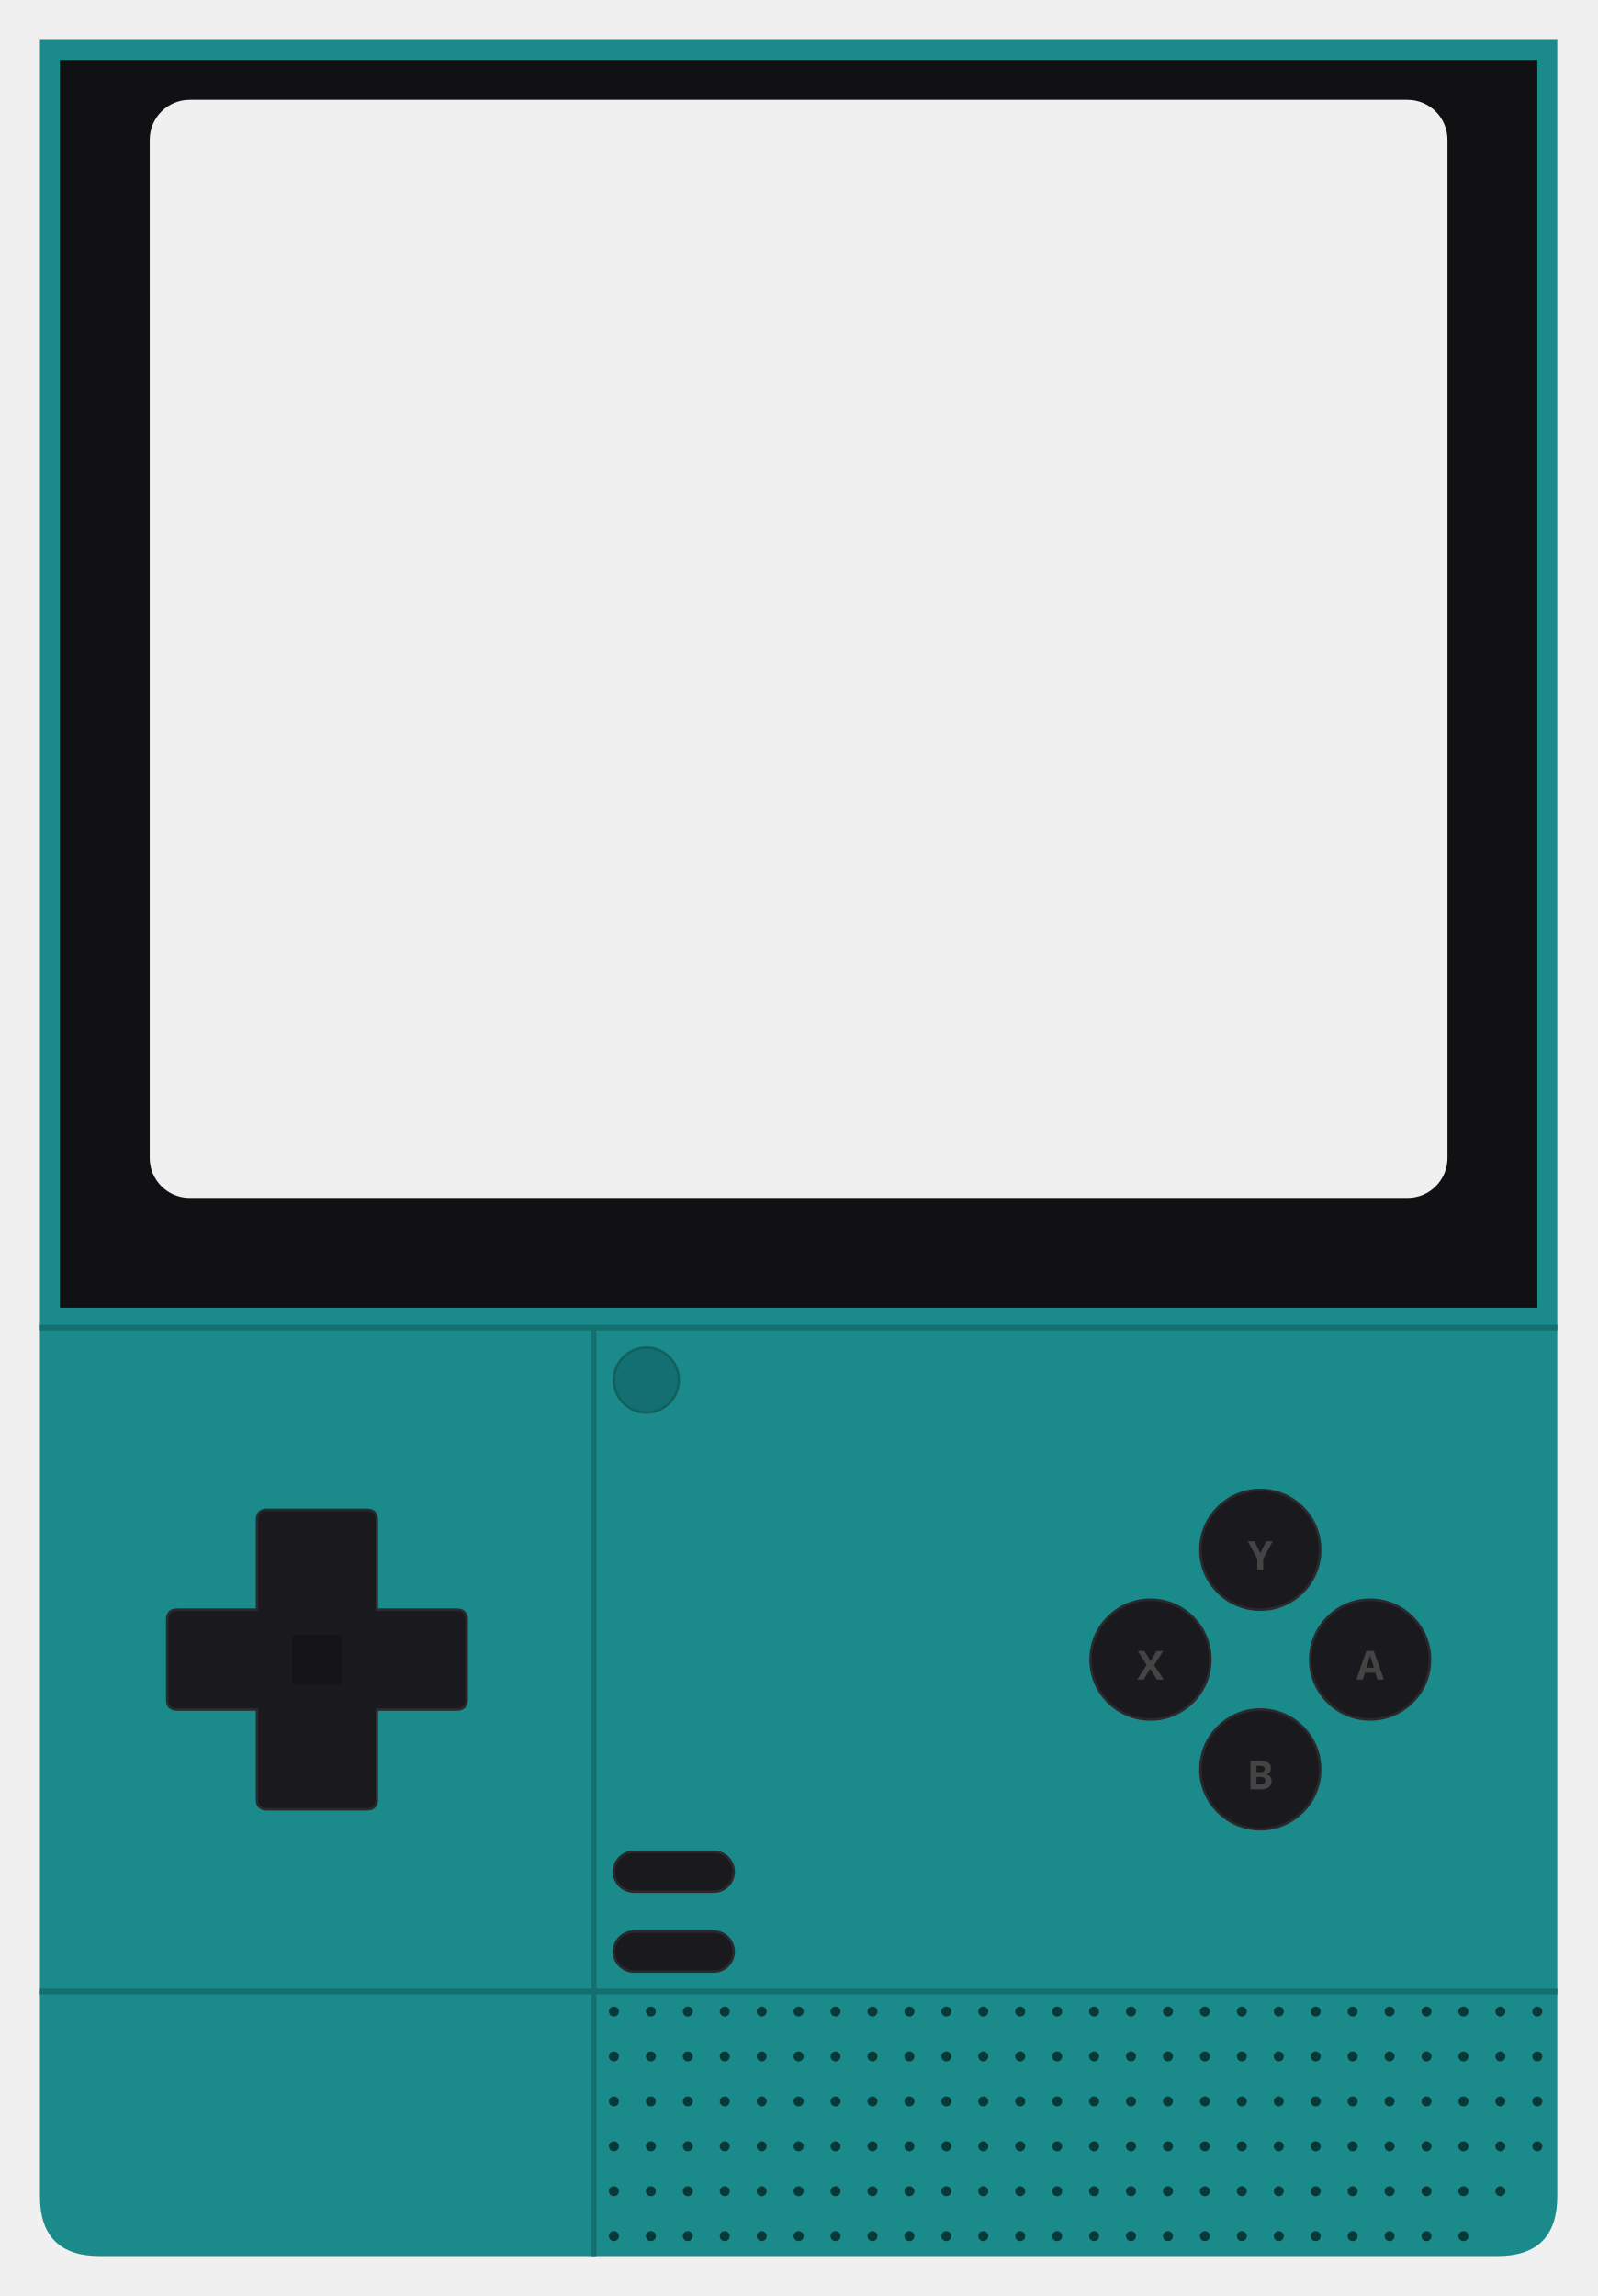
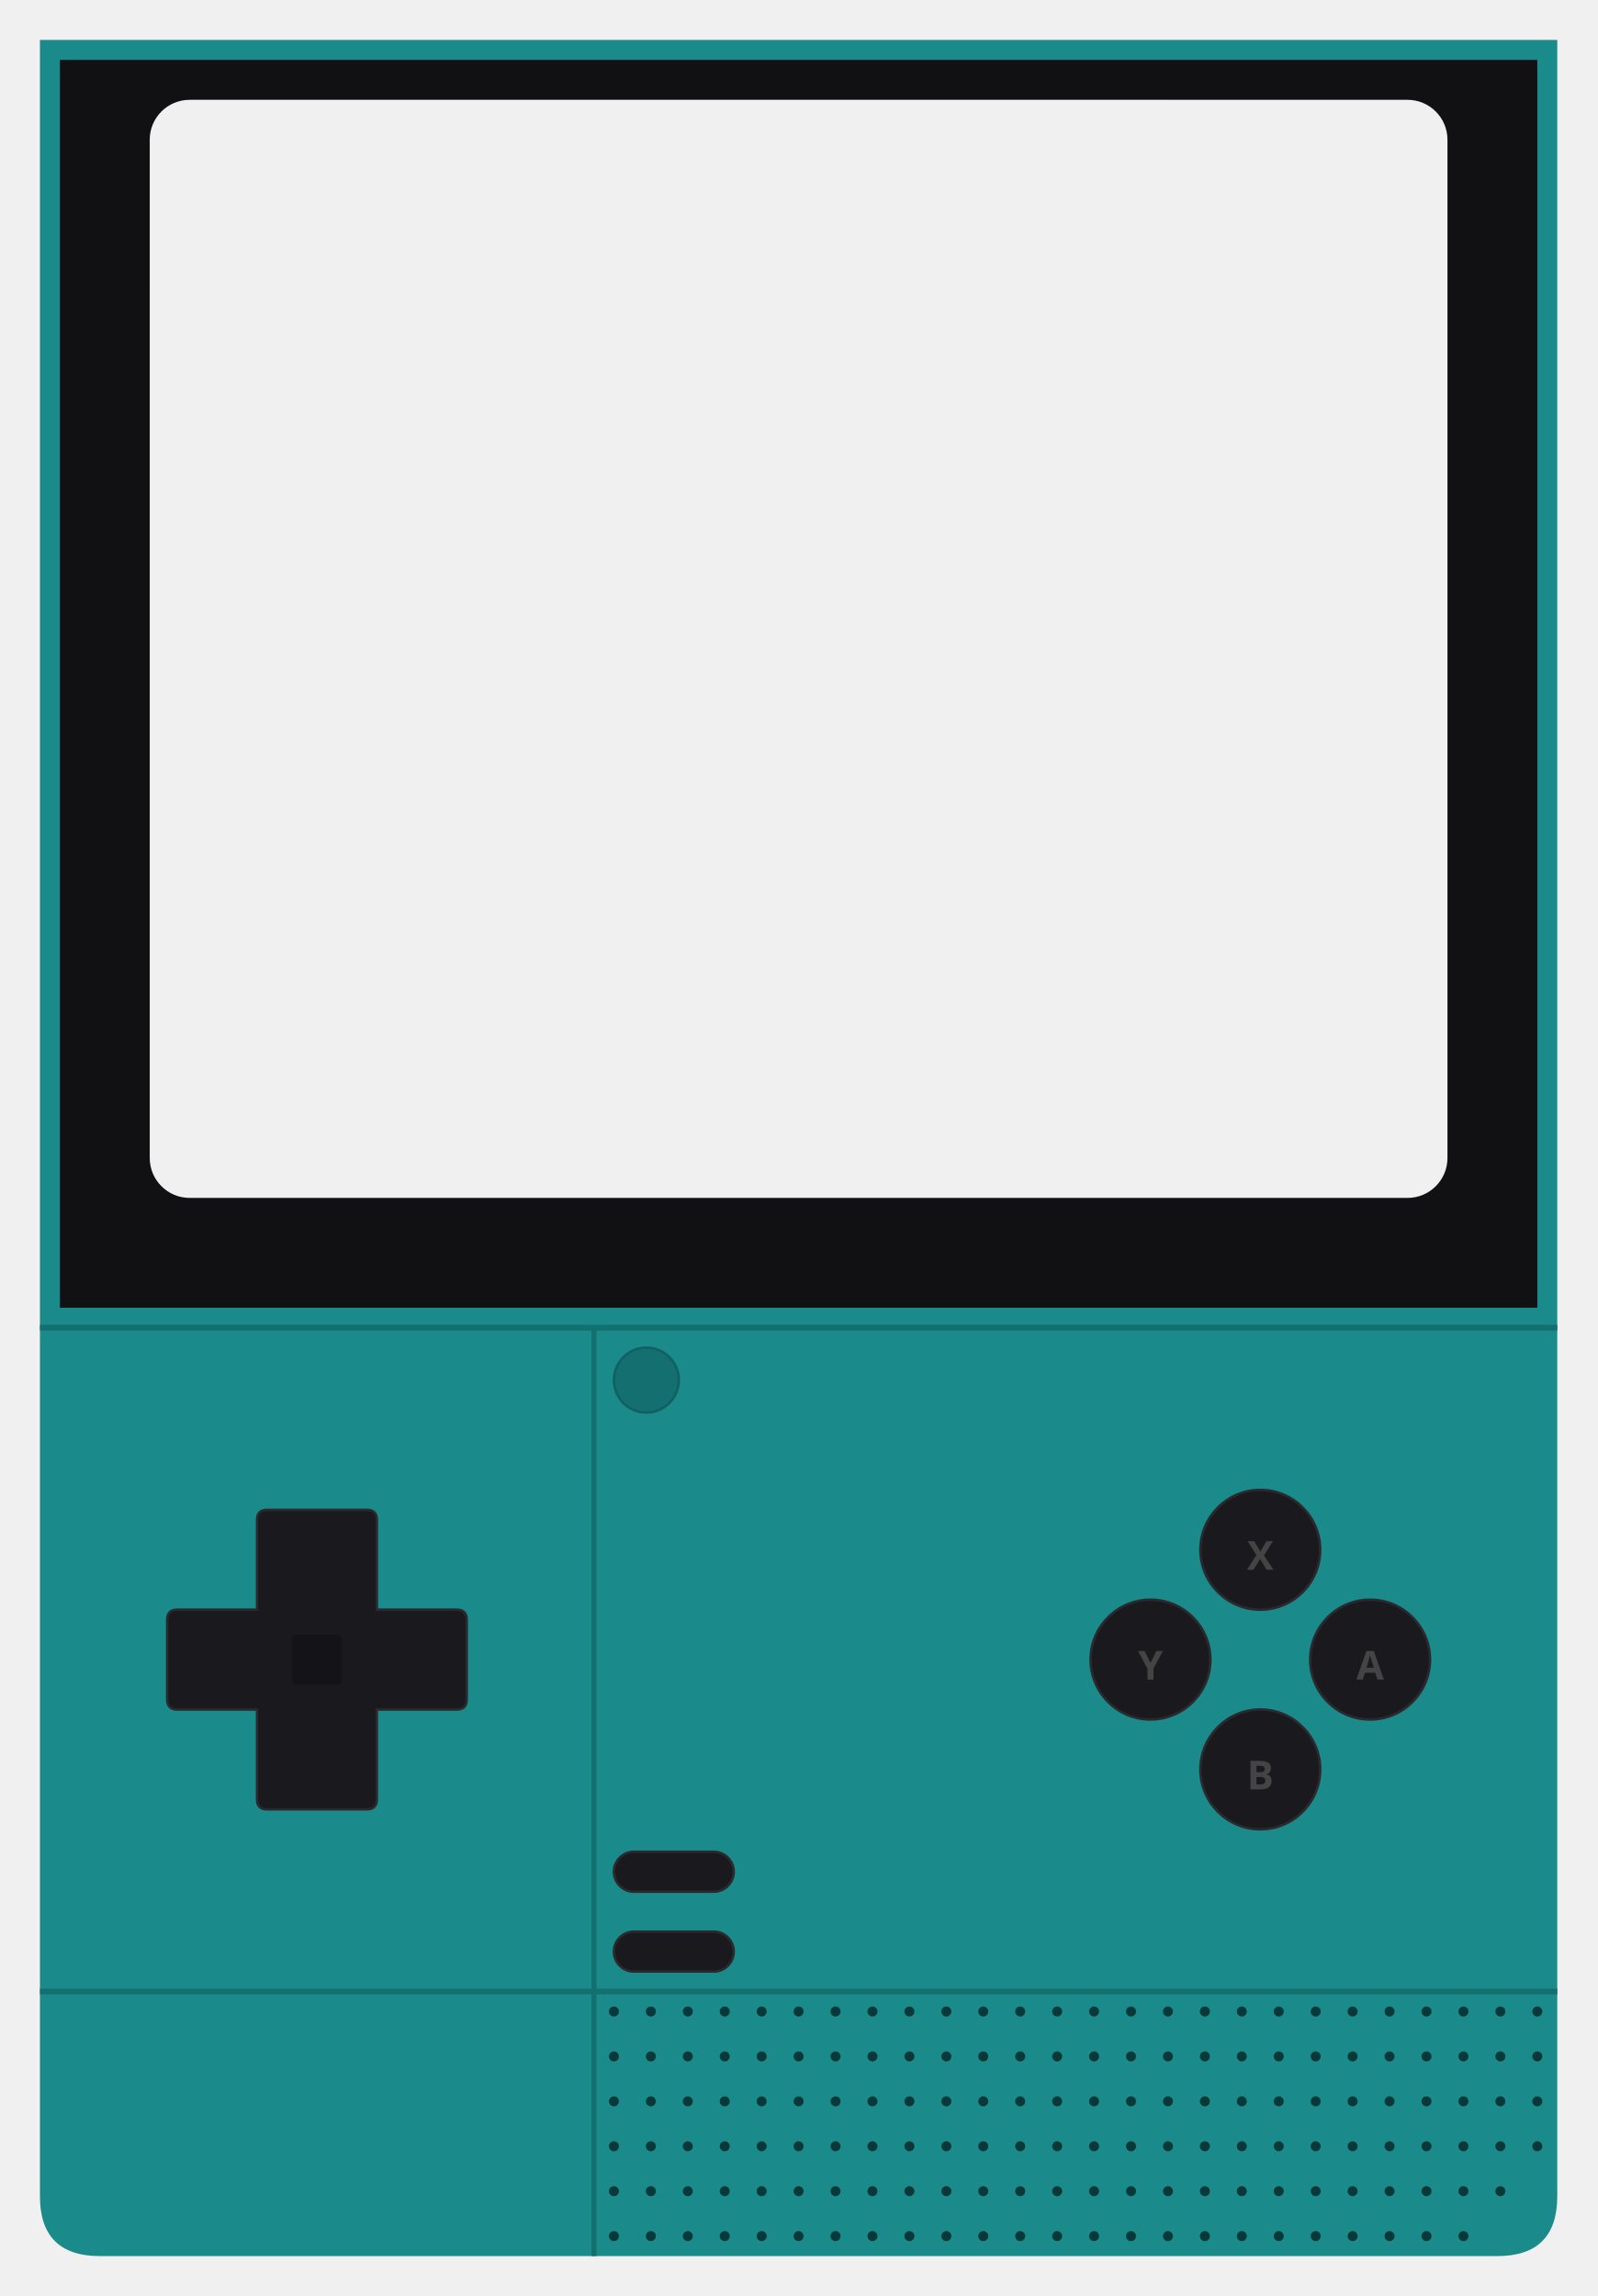
<svg xmlns="http://www.w3.org/2000/svg" viewBox="0 0 320 460" fill="none">
  <defs>
    <mask id="screen-cutout">
      <rect width="320" height="460" fill="white" />
      <rect x="30" y="20" width="260" height="220" rx="8" ry="8" fill="black" />
    </mask>
    <linearGradient id="glare" x1="0" y1="0" x2="1" y2="1">
      <stop offset="0%" stop-color="white" stop-opacity="1" />
      <stop offset="50%" stop-color="white" stop-opacity="0" />
      <stop offset="100%" stop-color="white" stop-opacity="0" />
    </linearGradient>
  </defs>
  <g mask="url(#screen-cutout)">
    <path d="M8,8 H312 V440 Q312,452 300,452 H20 Q8,452 8,440 Z" fill="#1a8a8a" />
    <rect x="12" y="12" width="296" height="250" fill="#111114" />
  </g>
  <rect x="30" y="20" width="260" height="220" rx="8" ry="8" fill="url(#glare)" opacity="0.03" />
  <g transform="translate(63.5, 332.5)">
    <path d="M-10,-30 L10,-30 Q12,-30 12,-28 L12,-10 L28,-10 Q30,-10 30,-8 L30,8 Q30,10 28,10 L12,10 L12,28 Q12,30 10,30 L-10,30 Q-12,30 -12,28 L-12,10 L-28,10 Q-30,10 -30,8 L-30,-8 Q-30,-10 -28,-10 L-12,-10 L-12,-28 Q-12,-30 -10,-30 Z" fill="#1a1a1e" stroke="#2a2a2e" stroke-width="0.5" />
    <rect x="-5" y="-5" width="10" height="10" rx="1" fill="#141418" />
  </g>
  <g transform="translate(252.5, 332.5)">
    <circle cx="0" cy="-22" r="12" fill="#1a1a1e" stroke="#2a2a2e" stroke-width="0.5" />
-     <text x="0" y="-18" text-anchor="middle" font-family="sans-serif" font-size="8" fill="#444" font-weight="600">Y</text>
+     <text x="0" y="-18" text-anchor="middle" font-family="sans-serif" font-size="8" fill="#444" font-weight="600">X</text>
    <circle cx="22" cy="0" r="12" fill="#1a1a1e" stroke="#2a2a2e" stroke-width="0.5" />
    <text x="22" y="4" text-anchor="middle" font-family="sans-serif" font-size="8" fill="#444" font-weight="600">A</text>
    <circle cx="0" cy="22" r="12" fill="#1a1a1e" stroke="#2a2a2e" stroke-width="0.5" />
    <text x="0" y="26" text-anchor="middle" font-family="sans-serif" font-size="8" fill="#444" font-weight="600">B</text>
    <circle cx="-22" cy="0" r="12" fill="#1a1a1e" stroke="#2a2a2e" stroke-width="0.5" />
-     <text x="-22" y="4" text-anchor="middle" font-family="sans-serif" font-size="8" fill="#444" font-weight="600">X</text>
+     <text x="-22" y="4" text-anchor="middle" font-family="sans-serif" font-size="8" fill="#444" font-weight="600">Y</text>
  </g>
  <circle cx="129.5" cy="276.5" r="6.5" fill="#147070" stroke="#126060" stroke-width="0.5" />
  <g transform="translate(123, 383)">
    <rect x="0" y="-12" width="24" height="8" rx="4" ry="4" fill="#1a1a1e" stroke="#2a2a2e" stroke-width="0.5" />
    <rect x="0" y="4" width="24" height="8" rx="4" ry="4" fill="#1a1a1e" stroke="#2a2a2e" stroke-width="0.5" />
  </g>
  <line x1="119" y1="266" x2="119" y2="452" stroke="#14706f" stroke-width="1" />
  <line x1="8" y1="266" x2="312" y2="266" stroke="#14706f" stroke-width="1.15" />
  <line x1="8" y1="399" x2="312" y2="399" stroke="#14706f" stroke-width="1.15" />
  <g transform="translate(123, 403)" fill="#083838">
    <circle cx="0" cy="0" r="1.0" />
    <circle cx="7.4" cy="0" r="1.0" />
    <circle cx="14.8" cy="0" r="1.0" />
    <circle cx="22.2" cy="0" r="1.0" />
    <circle cx="29.6" cy="0" r="1.0" />
    <circle cx="37" cy="0" r="1.0" />
    <circle cx="44.4" cy="0" r="1.0" />
    <circle cx="51.8" cy="0" r="1.0" />
    <circle cx="59.2" cy="0" r="1.0" />
    <circle cx="66.6" cy="0" r="1.0" />
    <circle cx="74" cy="0" r="1.0" />
    <circle cx="81.4" cy="0" r="1.0" />
    <circle cx="88.8" cy="0" r="1.0" />
    <circle cx="96.2" cy="0" r="1.0" />
    <circle cx="103.6" cy="0" r="1.0" />
    <circle cx="111" cy="0" r="1.0" />
    <circle cx="118.4" cy="0" r="1.0" />
    <circle cx="125.8" cy="0" r="1.0" />
    <circle cx="133.2" cy="0" r="1.0" />
    <circle cx="140.6" cy="0" r="1.0" />
    <circle cx="148" cy="0" r="1.0" />
    <circle cx="155.4" cy="0" r="1.0" />
    <circle cx="162.8" cy="0" r="1.0" />
    <circle cx="170.2" cy="0" r="1.0" />
    <circle cx="177.6" cy="0" r="1.0" />
    <circle cx="185" cy="0" r="1.0" />
    <circle cx="0" cy="9" r="1.0" />
    <circle cx="7.4" cy="9" r="1.0" />
    <circle cx="14.8" cy="9" r="1.0" />
    <circle cx="22.2" cy="9" r="1.0" />
    <circle cx="29.6" cy="9" r="1.0" />
    <circle cx="37" cy="9" r="1.0" />
    <circle cx="44.4" cy="9" r="1.0" />
    <circle cx="51.8" cy="9" r="1.0" />
    <circle cx="59.2" cy="9" r="1.0" />
    <circle cx="66.6" cy="9" r="1.0" />
    <circle cx="74" cy="9" r="1.0" />
    <circle cx="81.4" cy="9" r="1.0" />
    <circle cx="88.8" cy="9" r="1.0" />
    <circle cx="96.2" cy="9" r="1.0" />
    <circle cx="103.6" cy="9" r="1.0" />
    <circle cx="111" cy="9" r="1.0" />
    <circle cx="118.4" cy="9" r="1.0" />
    <circle cx="125.8" cy="9" r="1.0" />
    <circle cx="133.2" cy="9" r="1.0" />
    <circle cx="140.6" cy="9" r="1.0" />
    <circle cx="148" cy="9" r="1.0" />
    <circle cx="155.4" cy="9" r="1.0" />
    <circle cx="162.8" cy="9" r="1.0" />
    <circle cx="170.2" cy="9" r="1.0" />
    <circle cx="177.6" cy="9" r="1.0" />
    <circle cx="185" cy="9" r="1.0" />
    <circle cx="0" cy="18" r="1.0" />
    <circle cx="7.4" cy="18" r="1.0" />
    <circle cx="14.8" cy="18" r="1.0" />
    <circle cx="22.2" cy="18" r="1.0" />
    <circle cx="29.6" cy="18" r="1.0" />
    <circle cx="37" cy="18" r="1.0" />
    <circle cx="44.4" cy="18" r="1.0" />
    <circle cx="51.8" cy="18" r="1.0" />
    <circle cx="59.2" cy="18" r="1.0" />
    <circle cx="66.6" cy="18" r="1.0" />
    <circle cx="74" cy="18" r="1.0" />
    <circle cx="81.4" cy="18" r="1.0" />
    <circle cx="88.8" cy="18" r="1.0" />
    <circle cx="96.2" cy="18" r="1.0" />
    <circle cx="103.6" cy="18" r="1.0" />
    <circle cx="111" cy="18" r="1.0" />
    <circle cx="118.4" cy="18" r="1.0" />
    <circle cx="125.8" cy="18" r="1.0" />
    <circle cx="133.2" cy="18" r="1.0" />
    <circle cx="140.6" cy="18" r="1.0" />
    <circle cx="148" cy="18" r="1.0" />
    <circle cx="155.4" cy="18" r="1.0" />
    <circle cx="162.8" cy="18" r="1.0" />
    <circle cx="170.2" cy="18" r="1.0" />
    <circle cx="177.6" cy="18" r="1.0" />
    <circle cx="185" cy="18" r="1.0" />
    <circle cx="0" cy="27" r="1.0" />
    <circle cx="7.4" cy="27" r="1.0" />
    <circle cx="14.8" cy="27" r="1.0" />
    <circle cx="22.2" cy="27" r="1.0" />
    <circle cx="29.6" cy="27" r="1.0" />
    <circle cx="37" cy="27" r="1.0" />
    <circle cx="44.4" cy="27" r="1.0" />
    <circle cx="51.8" cy="27" r="1.0" />
    <circle cx="59.2" cy="27" r="1.0" />
    <circle cx="66.6" cy="27" r="1.0" />
    <circle cx="74" cy="27" r="1.0" />
    <circle cx="81.4" cy="27" r="1.0" />
    <circle cx="88.8" cy="27" r="1.0" />
    <circle cx="96.2" cy="27" r="1.0" />
    <circle cx="103.6" cy="27" r="1.0" />
    <circle cx="111" cy="27" r="1.0" />
    <circle cx="118.4" cy="27" r="1.0" />
    <circle cx="125.8" cy="27" r="1.0" />
    <circle cx="133.2" cy="27" r="1.0" />
    <circle cx="140.6" cy="27" r="1.0" />
    <circle cx="148" cy="27" r="1.0" />
    <circle cx="155.4" cy="27" r="1.0" />
    <circle cx="162.8" cy="27" r="1.0" />
    <circle cx="170.2" cy="27" r="1.0" />
    <circle cx="177.6" cy="27" r="1.0" />
    <circle cx="185" cy="27" r="1.0" />
    <circle cx="0" cy="36" r="1.0" />
    <circle cx="7.4" cy="36" r="1.0" />
    <circle cx="14.8" cy="36" r="1.0" />
    <circle cx="22.2" cy="36" r="1.0" />
    <circle cx="29.6" cy="36" r="1.0" />
    <circle cx="37" cy="36" r="1.0" />
    <circle cx="44.4" cy="36" r="1.0" />
    <circle cx="51.8" cy="36" r="1.0" />
    <circle cx="59.2" cy="36" r="1.0" />
    <circle cx="66.6" cy="36" r="1.0" />
    <circle cx="74" cy="36" r="1.0" />
    <circle cx="81.4" cy="36" r="1.0" />
    <circle cx="88.8" cy="36" r="1.0" />
    <circle cx="96.2" cy="36" r="1.0" />
    <circle cx="103.6" cy="36" r="1.0" />
    <circle cx="111" cy="36" r="1.0" />
    <circle cx="118.4" cy="36" r="1.0" />
    <circle cx="125.8" cy="36" r="1.0" />
    <circle cx="133.2" cy="36" r="1.0" />
    <circle cx="140.6" cy="36" r="1.0" />
    <circle cx="148" cy="36" r="1.0" />
    <circle cx="155.4" cy="36" r="1.0" />
    <circle cx="162.8" cy="36" r="1.0" />
    <circle cx="170.2" cy="36" r="1.0" />
    <circle cx="177.6" cy="36" r="1.0" />
    <circle cx="0" cy="45" r="1.0" />
    <circle cx="7.4" cy="45" r="1.0" />
    <circle cx="14.8" cy="45" r="1.0" />
    <circle cx="22.2" cy="45" r="1.0" />
    <circle cx="29.6" cy="45" r="1.0" />
    <circle cx="37" cy="45" r="1.0" />
    <circle cx="44.4" cy="45" r="1.0" />
    <circle cx="51.8" cy="45" r="1.0" />
    <circle cx="59.2" cy="45" r="1.0" />
    <circle cx="66.6" cy="45" r="1.0" />
    <circle cx="74" cy="45" r="1.0" />
    <circle cx="81.4" cy="45" r="1.0" />
    <circle cx="88.8" cy="45" r="1.0" />
    <circle cx="96.2" cy="45" r="1.0" />
    <circle cx="103.6" cy="45" r="1.0" />
    <circle cx="111" cy="45" r="1.0" />
    <circle cx="118.4" cy="45" r="1.0" />
    <circle cx="125.8" cy="45" r="1.0" />
    <circle cx="133.2" cy="45" r="1.0" />
    <circle cx="140.6" cy="45" r="1.0" />
    <circle cx="148" cy="45" r="1.0" />
    <circle cx="155.4" cy="45" r="1.0" />
    <circle cx="162.8" cy="45" r="1.0" />
    <circle cx="170.2" cy="45" r="1.0" />
  </g>
</svg>
